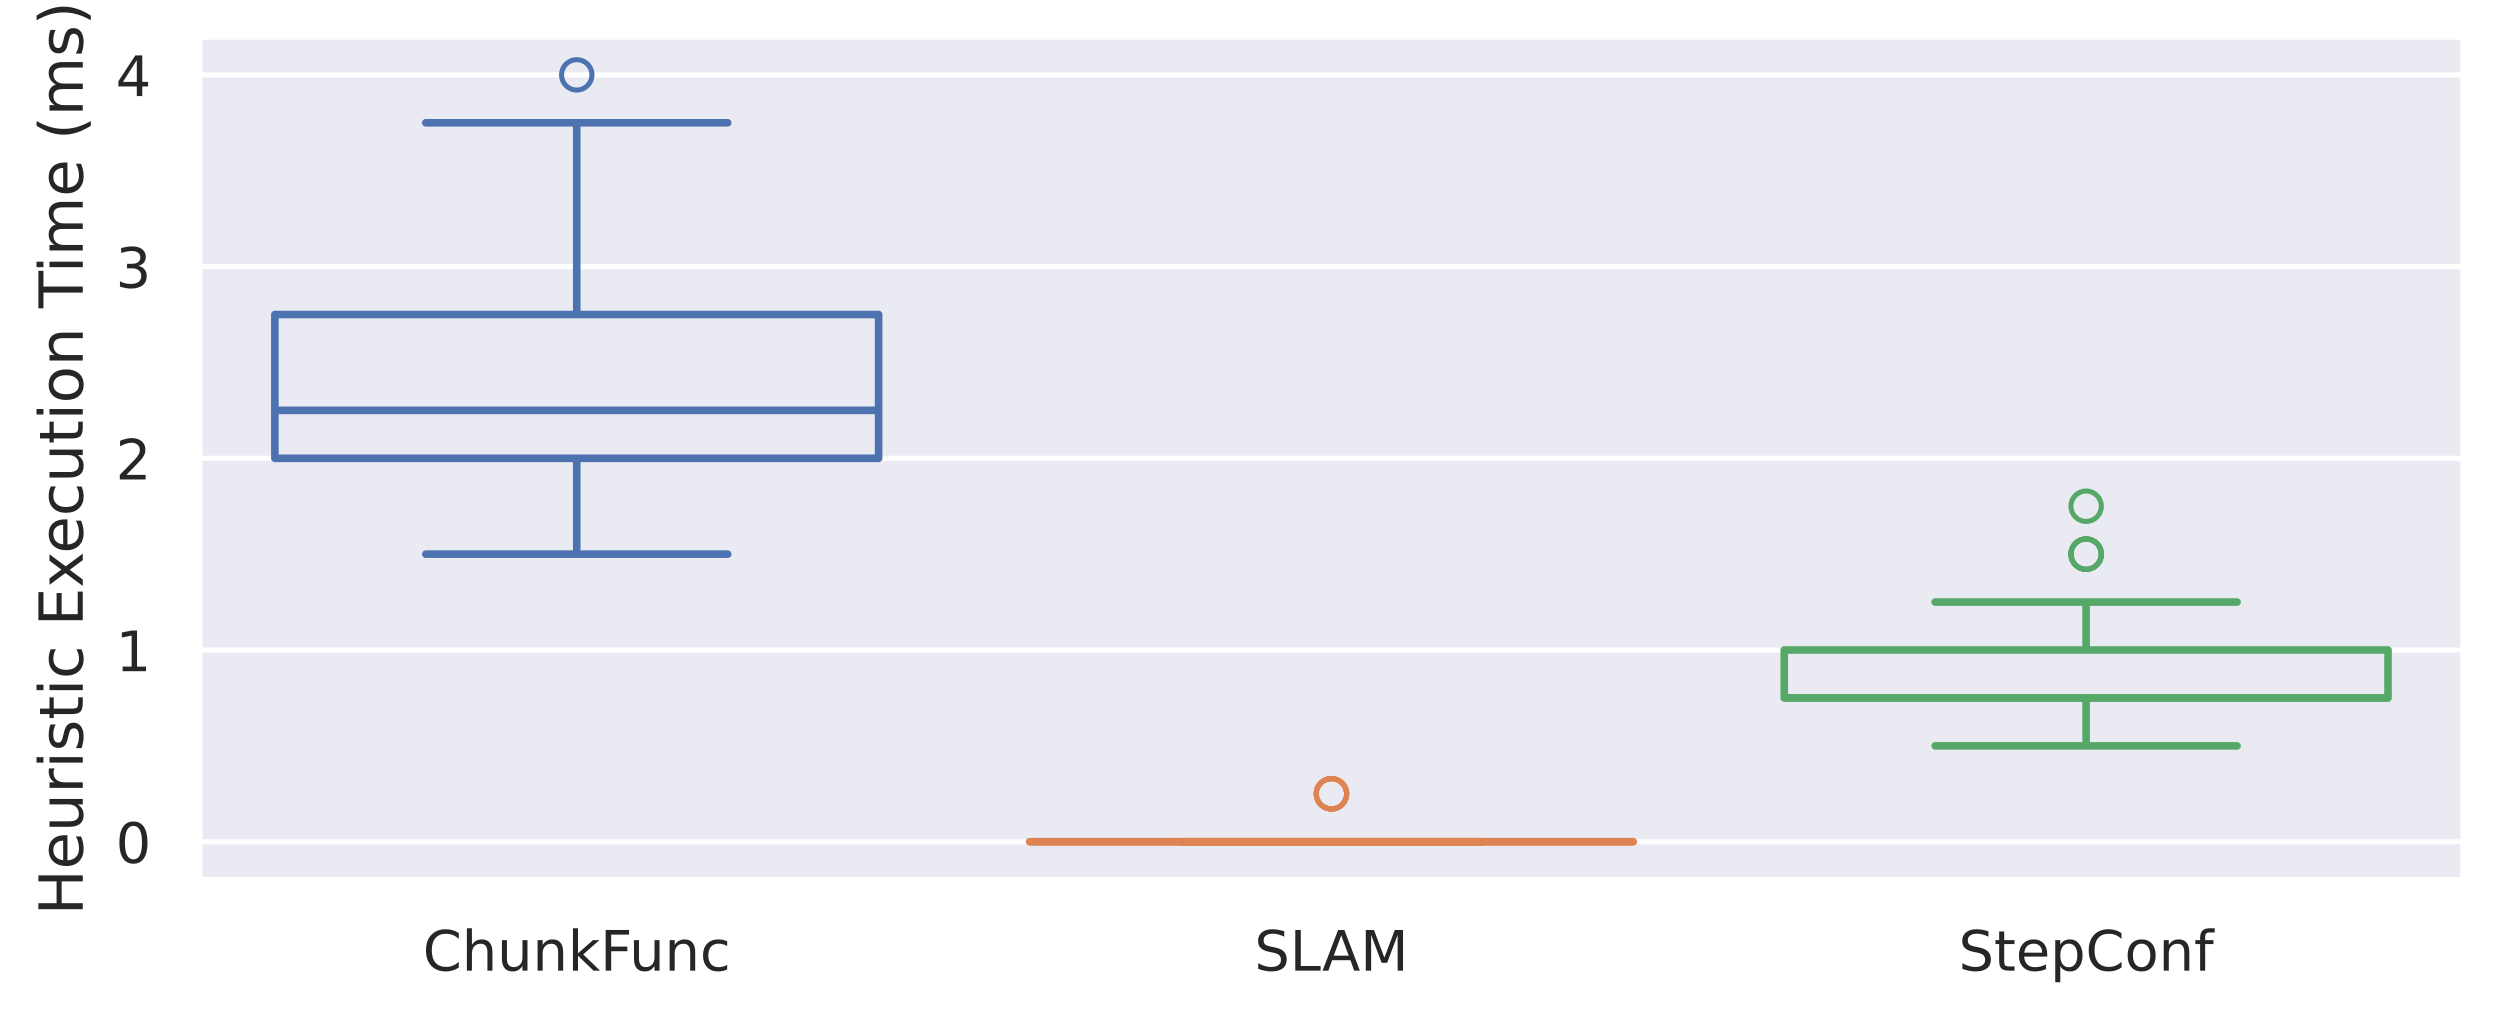
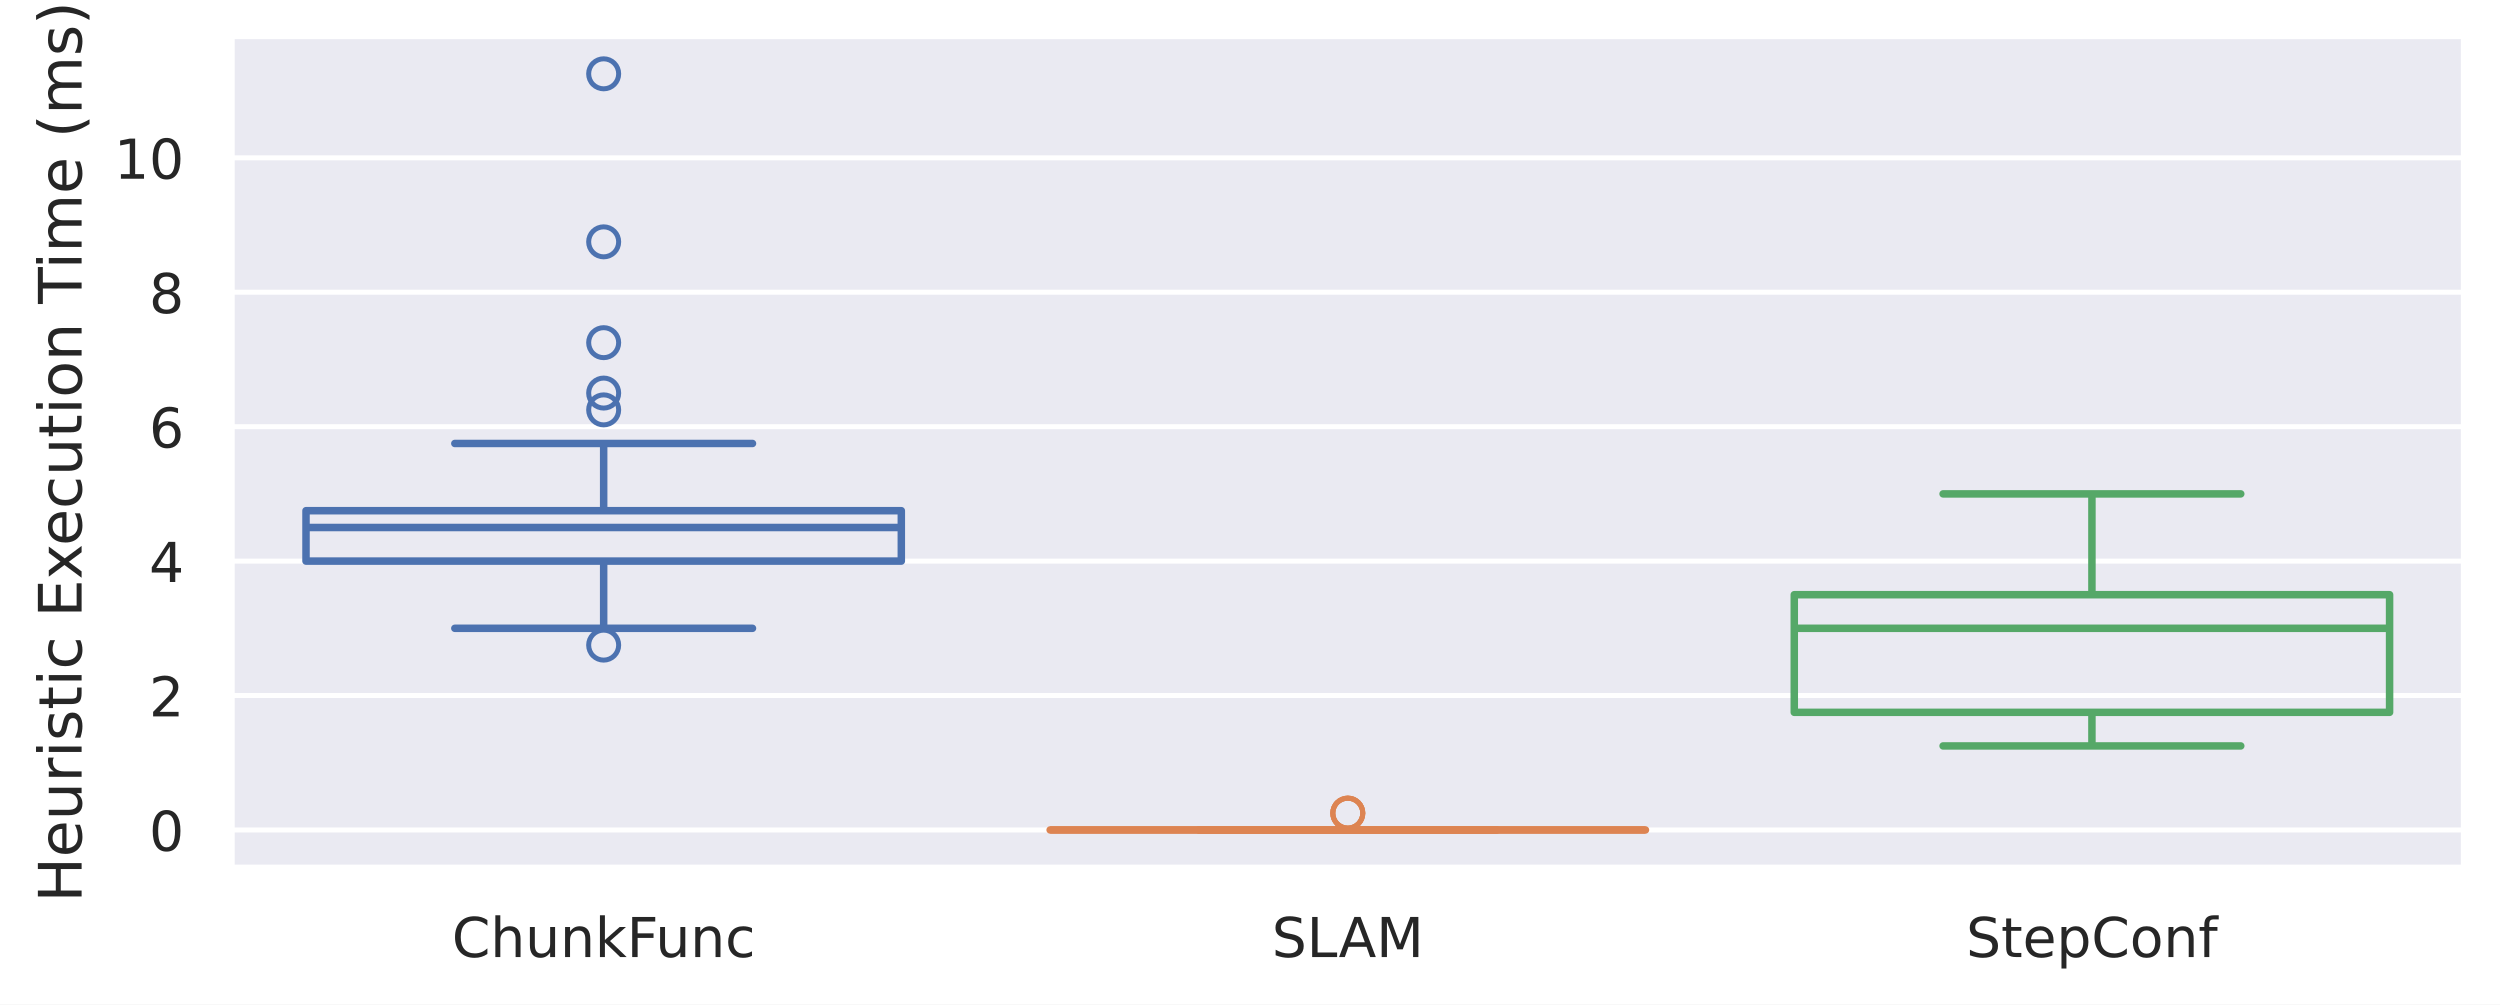
- <svg xmlns="http://www.w3.org/2000/svg" xmlns:xlink="http://www.w3.org/1999/xlink" width="492.913pt" height="200.866pt" viewBox="0 0 492.913 200.866" version="1.1">
+ <svg xmlns="http://www.w3.org/2000/svg" xmlns:xlink="http://www.w3.org/1999/xlink" width="499.911pt" height="200.866pt" viewBox="0 0 499.911 200.866" version="1.1">
  <defs>
    <style type="text/css">*{stroke-linejoin: round; stroke-linecap: butt}</style>
  </defs>
  <g id="figure_1">
    <g id="patch_1">
-       <path d="M 0 200.866  L 492.913 200.866  L 492.913 0  L 0 0  z " style="fill: #ffffff" />
+       <path d="M 0 200.866  L 499.911 200.866  L 499.911 0  L 0 0  z " style="fill: #ffffff" />
    </g>
    <g id="axes_1">
      <g id="patch_2">
-         <path d="M 39.312 173.52  L 485.712 173.52  L 485.712 7.2  L 39.312 7.2  z " style="fill: #eaeaf2" />
+         <path d="M 46.311 173.52  L 492.711 173.52  L 492.711 7.2  L 46.311 7.2  z " style="fill: #eaeaf2" />
      </g>
      <g id="matplotlib.axis_1">
        <g id="xtick_1">
          <g id="text_1">
-             <g style="fill: #262626" transform="translate(83.37398 191.3783) scale(0.11 -0.11)">
+             <g style="fill: #262626" transform="translate(90.37273 191.3783) scale(0.11 -0.11)">
              <defs>
                <path id="DejaVuSans-43" d="M 4122 4306  L 4122 3641  Q 3803 3938 3442 4084  Q 3081 4231 2675 4231  Q 1875 4231 1450 3742  Q 1025 3253 1025 2328  Q 1025 1406 1450 917  Q 1875 428 2675 428  Q 3081 428 3442 575  Q 3803 722 4122 1019  L 4122 359  Q 3791 134 3420 21  Q 3050 -91 2638 -91  Q 1578 -91 968 557  Q 359 1206 359 2328  Q 359 3453 968 4101  Q 1578 4750 2638 4750  Q 3056 4750 3426 4639  Q 3797 4528 4122 4306  z " transform="scale(0.015625)" />
                <path id="DejaVuSans-68" d="M 3513 2113  L 3513 0  L 2938 0  L 2938 2094  Q 2938 2591 2744 2837  Q 2550 3084 2163 3084  Q 1697 3084 1428 2787  Q 1159 2491 1159 1978  L 1159 0  L 581 0  L 581 4863  L 1159 4863  L 1159 2956  Q 1366 3272 1645 3428  Q 1925 3584 2291 3584  Q 2894 3584 3203 3211  Q 3513 2838 3513 2113  z " transform="scale(0.015625)" />
                <path id="DejaVuSans-75" d="M 544 1381  L 544 3500  L 1119 3500  L 1119 1403  Q 1119 906 1312 657  Q 1506 409 1894 409  Q 2359 409 2629 706  Q 2900 1003 2900 1516  L 2900 3500  L 3475 3500  L 3475 0  L 2900 0  L 2900 538  Q 2691 219 2414 64  Q 2138 -91 1772 -91  Q 1169 -91 856 284  Q 544 659 544 1381  z M 1991 3584  L 1991 3584  z " transform="scale(0.015625)" />
                <path id="DejaVuSans-6e" d="M 3513 2113  L 3513 0  L 2938 0  L 2938 2094  Q 2938 2591 2744 2837  Q 2550 3084 2163 3084  Q 1697 3084 1428 2787  Q 1159 2491 1159 1978  L 1159 0  L 581 0  L 581 3500  L 1159 3500  L 1159 2956  Q 1366 3272 1645 3428  Q 1925 3584 2291 3584  Q 2894 3584 3203 3211  Q 3513 2838 3513 2113  z " transform="scale(0.015625)" />
                <path id="DejaVuSans-6b" d="M 581 4863  L 1159 4863  L 1159 1991  L 2875 3500  L 3609 3500  L 1753 1863  L 3688 0  L 2938 0  L 1159 1709  L 1159 0  L 581 0  L 581 4863  z " transform="scale(0.015625)" />
                <path id="DejaVuSans-46" d="M 628 4666  L 3309 4666  L 3309 4134  L 1259 4134  L 1259 2759  L 3109 2759  L 3109 2228  L 1259 2228  L 1259 0  L 628 0  L 628 4666  z " transform="scale(0.015625)" />
                <path id="DejaVuSans-63" d="M 3122 3366  L 3122 2828  Q 2878 2963 2633 3030  Q 2388 3097 2138 3097  Q 1578 3097 1268 2742  Q 959 2388 959 1747  Q 959 1106 1268 751  Q 1578 397 2138 397  Q 2388 397 2633 464  Q 2878 531 3122 666  L 3122 134  Q 2881 22 2623 -34  Q 2366 -91 2075 -91  Q 1284 -91 818 406  Q 353 903 353 1747  Q 353 2603 823 3093  Q 1294 3584 2113 3584  Q 2378 3584 2631 3529  Q 2884 3475 3122 3366  z " transform="scale(0.015625)" />
              </defs>
              <use xlink:href="#DejaVuSans-43" />
              <use xlink:href="#DejaVuSans-68" x="69.824" />
              <use xlink:href="#DejaVuSans-75" x="133.203" />
              <use xlink:href="#DejaVuSans-6e" x="196.582" />
              <use xlink:href="#DejaVuSans-6b" x="259.961" />
              <use xlink:href="#DejaVuSans-46" x="317.871" />
              <use xlink:href="#DejaVuSans-75" x="369.891" />
              <use xlink:href="#DejaVuSans-6e" x="433.27" />
              <use xlink:href="#DejaVuSans-63" x="496.648" />
            </g>
          </g>
        </g>
        <g id="xtick_2">
          <g id="text_2">
-             <g style="fill: #262626" transform="translate(247.3248 191.3783) scale(0.11 -0.11)">
+             <g style="fill: #262626" transform="translate(254.3235 191.3783) scale(0.11 -0.11)">
              <defs>
                <path id="DejaVuSans-53" d="M 3425 4513  L 3425 3897  Q 3066 4069 2747 4153  Q 2428 4238 2131 4238  Q 1616 4238 1336 4038  Q 1056 3838 1056 3469  Q 1056 3159 1242 3001  Q 1428 2844 1947 2747  L 2328 2669  Q 3034 2534 3370 2195  Q 3706 1856 3706 1288  Q 3706 609 3251 259  Q 2797 -91 1919 -91  Q 1588 -91 1214 -16  Q 841 59 441 206  L 441 856  Q 825 641 1194 531  Q 1563 422 1919 422  Q 2459 422 2753 634  Q 3047 847 3047 1241  Q 3047 1584 2836 1778  Q 2625 1972 2144 2069  L 1759 2144  Q 1053 2284 737 2584  Q 422 2884 422 3419  Q 422 4038 858 4394  Q 1294 4750 2059 4750  Q 2388 4750 2728 4690  Q 3069 4631 3425 4513  z " transform="scale(0.015625)" />
                <path id="DejaVuSans-4c" d="M 628 4666  L 1259 4666  L 1259 531  L 3531 531  L 3531 0  L 628 0  L 628 4666  z " transform="scale(0.015625)" />
                <path id="DejaVuSans-41" d="M 2188 4044  L 1331 1722  L 3047 1722  L 2188 4044  z M 1831 4666  L 2547 4666  L 4325 0  L 3669 0  L 3244 1197  L 1141 1197  L 716 0  L 50 0  L 1831 4666  z " transform="scale(0.015625)" />
                <path id="DejaVuSans-4d" d="M 628 4666  L 1569 4666  L 2759 1491  L 3956 4666  L 4897 4666  L 4897 0  L 4281 0  L 4281 4097  L 3078 897  L 2444 897  L 1241 4097  L 1241 0  L 628 0  L 628 4666  z " transform="scale(0.015625)" />
              </defs>
              <use xlink:href="#DejaVuSans-53" />
              <use xlink:href="#DejaVuSans-4c" x="63.477" />
              <use xlink:href="#DejaVuSans-41" x="121.439" />
              <use xlink:href="#DejaVuSans-4d" x="189.848" />
            </g>
          </g>
        </g>
        <g id="xtick_3">
          <g id="text_3">
-             <g style="fill: #262626" transform="translate(386.1612 191.3783) scale(0.11 -0.11)">
+             <g style="fill: #262626" transform="translate(393.1599 191.3783) scale(0.11 -0.11)">
              <defs>
                <path id="DejaVuSans-74" d="M 1172 4494  L 1172 3500  L 2356 3500  L 2356 3053  L 1172 3053  L 1172 1153  Q 1172 725 1289 603  Q 1406 481 1766 481  L 2356 481  L 2356 0  L 1766 0  Q 1100 0 847 248  Q 594 497 594 1153  L 594 3053  L 172 3053  L 172 3500  L 594 3500  L 594 4494  L 1172 4494  z " transform="scale(0.015625)" />
                <path id="DejaVuSans-65" d="M 3597 1894  L 3597 1613  L 953 1613  Q 991 1019 1311 708  Q 1631 397 2203 397  Q 2534 397 2845 478  Q 3156 559 3463 722  L 3463 178  Q 3153 47 2828 -22  Q 2503 -91 2169 -91  Q 1331 -91 842 396  Q 353 884 353 1716  Q 353 2575 817 3079  Q 1281 3584 2069 3584  Q 2775 3584 3186 3129  Q 3597 2675 3597 1894  z M 3022 2063  Q 3016 2534 2758 2815  Q 2500 3097 2075 3097  Q 1594 3097 1305 2825  Q 1016 2553 972 2059  L 3022 2063  z " transform="scale(0.015625)" />
                <path id="DejaVuSans-70" d="M 1159 525  L 1159 -1331  L 581 -1331  L 581 3500  L 1159 3500  L 1159 2969  Q 1341 3281 1617 3432  Q 1894 3584 2278 3584  Q 2916 3584 3314 3078  Q 3713 2572 3713 1747  Q 3713 922 3314 415  Q 2916 -91 2278 -91  Q 1894 -91 1617 61  Q 1341 213 1159 525  z M 3116 1747  Q 3116 2381 2855 2742  Q 2594 3103 2138 3103  Q 1681 3103 1420 2742  Q 1159 2381 1159 1747  Q 1159 1113 1420 752  Q 1681 391 2138 391  Q 2594 391 2855 752  Q 3116 1113 3116 1747  z " transform="scale(0.015625)" />
                <path id="DejaVuSans-6f" d="M 1959 3097  Q 1497 3097 1228 2736  Q 959 2375 959 1747  Q 959 1119 1226 758  Q 1494 397 1959 397  Q 2419 397 2687 759  Q 2956 1122 2956 1747  Q 2956 2369 2687 2733  Q 2419 3097 1959 3097  z M 1959 3584  Q 2709 3584 3137 3096  Q 3566 2609 3566 1747  Q 3566 888 3137 398  Q 2709 -91 1959 -91  Q 1206 -91 779 398  Q 353 888 353 1747  Q 353 2609 779 3096  Q 1206 3584 1959 3584  z " transform="scale(0.015625)" />
                <path id="DejaVuSans-66" d="M 2375 4863  L 2375 4384  L 1825 4384  Q 1516 4384 1395 4259  Q 1275 4134 1275 3809  L 1275 3500  L 2222 3500  L 2222 3053  L 1275 3053  L 1275 0  L 697 0  L 697 3053  L 147 3053  L 147 3500  L 697 3500  L 697 3744  Q 697 4328 969 4595  Q 1241 4863 1831 4863  L 2375 4863  z " transform="scale(0.015625)" />
              </defs>
              <use xlink:href="#DejaVuSans-53" />
              <use xlink:href="#DejaVuSans-74" x="63.477" />
              <use xlink:href="#DejaVuSans-65" x="102.686" />
              <use xlink:href="#DejaVuSans-70" x="164.209" />
              <use xlink:href="#DejaVuSans-43" x="227.686" />
              <use xlink:href="#DejaVuSans-6f" x="297.51" />
              <use xlink:href="#DejaVuSans-6e" x="358.691" />
              <use xlink:href="#DejaVuSans-66" x="422.07" />
            </g>
          </g>
        </g>
      </g>
      <g id="matplotlib.axis_2">
        <g id="ytick_1">
          <g id="line2d_1">
-             <path d="M 39.312 165.96  L 485.712 165.96  " clip-path="url(#p5b81a40adb)" style="fill: none; stroke: #ffffff; stroke-linecap: round" />
+             <path d="M 46.311 165.96  L 492.711 165.96  " clip-path="url(#p49dda0d7f8)" style="fill: none; stroke: #ffffff; stroke-linecap: round" />
          </g>
          <g id="text_4">
-             <g style="fill: #262626" transform="translate(22.81375 170.1391) scale(0.11 -0.11)">
+             <g style="fill: #262626" transform="translate(29.8125 170.1391) scale(0.11 -0.11)">
              <defs>
                <path id="DejaVuSans-30" d="M 2034 4250  Q 1547 4250 1301 3770  Q 1056 3291 1056 2328  Q 1056 1369 1301 889  Q 1547 409 2034 409  Q 2525 409 2770 889  Q 3016 1369 3016 2328  Q 3016 3291 2770 3770  Q 2525 4250 2034 4250  z M 2034 4750  Q 2819 4750 3233 4129  Q 3647 3509 3647 2328  Q 3647 1150 3233 529  Q 2819 -91 2034 -91  Q 1250 -91 836 529  Q 422 1150 422 2328  Q 422 3509 836 4129  Q 1250 4750 2034 4750  z " transform="scale(0.015625)" />
              </defs>
              <use xlink:href="#DejaVuSans-30" />
            </g>
          </g>
        </g>
        <g id="ytick_2">
          <g id="line2d_2">
-             <path d="M 39.312 128.16  L 485.712 128.16  " clip-path="url(#p5b81a40adb)" style="fill: none; stroke: #ffffff; stroke-linecap: round" />
+             <path d="M 46.311 139.08  L 492.711 139.08  " clip-path="url(#p49dda0d7f8)" style="fill: none; stroke: #ffffff; stroke-linecap: round" />
          </g>
          <g id="text_5">
-             <g style="fill: #262626" transform="translate(22.81375 132.3391) scale(0.11 -0.11)">
-               <defs>
-                 <path id="DejaVuSans-31" d="M 794 531  L 1825 531  L 1825 4091  L 703 3866  L 703 4441  L 1819 4666  L 2450 4666  L 2450 531  L 3481 531  L 3481 0  L 794 0  L 794 531  z " transform="scale(0.015625)" />
-               </defs>
-               <use xlink:href="#DejaVuSans-31" />
+             <g style="fill: #262626" transform="translate(29.8125 143.2591) scale(0.11 -0.11)">
+               <defs>
+                 <path id="DejaVuSans-32" d="M 1228 531  L 3431 531  L 3431 0  L 469 0  L 469 531  Q 828 903 1448 1529  Q 2069 2156 2228 2338  Q 2531 2678 2651 2914  Q 2772 3150 2772 3378  Q 2772 3750 2511 3984  Q 2250 4219 1831 4219  Q 1534 4219 1204 4116  Q 875 4013 500 3803  L 500 4441  Q 881 4594 1212 4672  Q 1544 4750 1819 4750  Q 2544 4750 2975 4387  Q 3406 4025 3406 3419  Q 3406 3131 3298 2873  Q 3191 2616 2906 2266  Q 2828 2175 2409 1742  Q 1991 1309 1228 531  z " transform="scale(0.015625)" />
+               </defs>
+               <use xlink:href="#DejaVuSans-32" />
            </g>
          </g>
        </g>
        <g id="ytick_3">
          <g id="line2d_3">
-             <path d="M 39.312 90.36  L 485.712 90.36  " clip-path="url(#p5b81a40adb)" style="fill: none; stroke: #ffffff; stroke-linecap: round" />
+             <path d="M 46.311 112.2  L 492.711 112.2  " clip-path="url(#p49dda0d7f8)" style="fill: none; stroke: #ffffff; stroke-linecap: round" />
          </g>
          <g id="text_6">
-             <g style="fill: #262626" transform="translate(22.81375 94.53914) scale(0.11 -0.11)">
-               <defs>
-                 <path id="DejaVuSans-32" d="M 1228 531  L 3431 531  L 3431 0  L 469 0  L 469 531  Q 828 903 1448 1529  Q 2069 2156 2228 2338  Q 2531 2678 2651 2914  Q 2772 3150 2772 3378  Q 2772 3750 2511 3984  Q 2250 4219 1831 4219  Q 1534 4219 1204 4116  Q 875 4013 500 3803  L 500 4441  Q 881 4594 1212 4672  Q 1544 4750 1819 4750  Q 2544 4750 2975 4387  Q 3406 4025 3406 3419  Q 3406 3131 3298 2873  Q 3191 2616 2906 2266  Q 2828 2175 2409 1742  Q 1991 1309 1228 531  z " transform="scale(0.015625)" />
-               </defs>
-               <use xlink:href="#DejaVuSans-32" />
+             <g style="fill: #262626" transform="translate(29.8125 116.3791) scale(0.11 -0.11)">
+               <defs>
+                 <path id="DejaVuSans-34" d="M 2419 4116  L 825 1625  L 2419 1625  L 2419 4116  z M 2253 4666  L 3047 4666  L 3047 1625  L 3713 1625  L 3713 1100  L 3047 1100  L 3047 0  L 2419 0  L 2419 1100  L 313 1100  L 313 1709  L 2253 4666  z " transform="scale(0.015625)" />
+               </defs>
+               <use xlink:href="#DejaVuSans-34" />
            </g>
          </g>
        </g>
        <g id="ytick_4">
          <g id="line2d_4">
-             <path d="M 39.312 52.56  L 485.712 52.56  " clip-path="url(#p5b81a40adb)" style="fill: none; stroke: #ffffff; stroke-linecap: round" />
+             <path d="M 46.311 85.32  L 492.711 85.32  " clip-path="url(#p49dda0d7f8)" style="fill: none; stroke: #ffffff; stroke-linecap: round" />
          </g>
          <g id="text_7">
-             <g style="fill: #262626" transform="translate(22.81375 56.73914) scale(0.11 -0.11)">
-               <defs>
-                 <path id="DejaVuSans-33" d="M 2597 2516  Q 3050 2419 3304 2112  Q 3559 1806 3559 1356  Q 3559 666 3084 287  Q 2609 -91 1734 -91  Q 1441 -91 1130 -33  Q 819 25 488 141  L 488 750  Q 750 597 1062 519  Q 1375 441 1716 441  Q 2309 441 2620 675  Q 2931 909 2931 1356  Q 2931 1769 2642 2001  Q 2353 2234 1838 2234  L 1294 2234  L 1294 2753  L 1863 2753  Q 2328 2753 2575 2939  Q 2822 3125 2822 3475  Q 2822 3834 2567 4026  Q 2313 4219 1838 4219  Q 1578 4219 1281 4162  Q 984 4106 628 3988  L 628 4550  Q 988 4650 1302 4700  Q 1616 4750 1894 4750  Q 2613 4750 3031 4423  Q 3450 4097 3450 3541  Q 3450 3153 3228 2886  Q 3006 2619 2597 2516  z " transform="scale(0.015625)" />
-               </defs>
-               <use xlink:href="#DejaVuSans-33" />
+             <g style="fill: #262626" transform="translate(29.8125 89.49914) scale(0.11 -0.11)">
+               <defs>
+                 <path id="DejaVuSans-36" d="M 2113 2584  Q 1688 2584 1439 2293  Q 1191 2003 1191 1497  Q 1191 994 1439 701  Q 1688 409 2113 409  Q 2538 409 2786 701  Q 3034 994 3034 1497  Q 3034 2003 2786 2293  Q 2538 2584 2113 2584  z M 3366 4563  L 3366 3988  Q 3128 4100 2886 4159  Q 2644 4219 2406 4219  Q 1781 4219 1451 3797  Q 1122 3375 1075 2522  Q 1259 2794 1537 2939  Q 1816 3084 2150 3084  Q 2853 3084 3261 2657  Q 3669 2231 3669 1497  Q 3669 778 3244 343  Q 2819 -91 2113 -91  Q 1303 -91 875 529  Q 447 1150 447 2328  Q 447 3434 972 4092  Q 1497 4750 2381 4750  Q 2619 4750 2861 4703  Q 3103 4656 3366 4563  z " transform="scale(0.015625)" />
+               </defs>
+               <use xlink:href="#DejaVuSans-36" />
            </g>
          </g>
        </g>
        <g id="ytick_5">
          <g id="line2d_5">
-             <path d="M 39.312 14.76  L 485.712 14.76  " clip-path="url(#p5b81a40adb)" style="fill: none; stroke: #ffffff; stroke-linecap: round" />
+             <path d="M 46.311 58.44  L 492.711 58.44  " clip-path="url(#p49dda0d7f8)" style="fill: none; stroke: #ffffff; stroke-linecap: round" />
          </g>
          <g id="text_8">
-             <g style="fill: #262626" transform="translate(22.81375 18.93914) scale(0.11 -0.11)">
-               <defs>
-                 <path id="DejaVuSans-34" d="M 2419 4116  L 825 1625  L 2419 1625  L 2419 4116  z M 2253 4666  L 3047 4666  L 3047 1625  L 3713 1625  L 3713 1100  L 3047 1100  L 3047 0  L 2419 0  L 2419 1100  L 313 1100  L 313 1709  L 2253 4666  z " transform="scale(0.015625)" />
-               </defs>
-               <use xlink:href="#DejaVuSans-34" />
-             </g>
-           </g>
-         </g>
-         <g id="text_9">
+             <g style="fill: #262626" transform="translate(29.8125 62.61914) scale(0.11 -0.11)">
+               <defs>
+                 <path id="DejaVuSans-38" d="M 2034 2216  Q 1584 2216 1326 1975  Q 1069 1734 1069 1313  Q 1069 891 1326 650  Q 1584 409 2034 409  Q 2484 409 2743 651  Q 3003 894 3003 1313  Q 3003 1734 2745 1975  Q 2488 2216 2034 2216  z M 1403 2484  Q 997 2584 770 2862  Q 544 3141 544 3541  Q 544 4100 942 4425  Q 1341 4750 2034 4750  Q 2731 4750 3128 4425  Q 3525 4100 3525 3541  Q 3525 3141 3298 2862  Q 3072 2584 2669 2484  Q 3125 2378 3379 2068  Q 3634 1759 3634 1313  Q 3634 634 3220 271  Q 2806 -91 2034 -91  Q 1263 -91 848 271  Q 434 634 434 1313  Q 434 1759 690 2068  Q 947 2378 1403 2484  z M 1172 3481  Q 1172 3119 1398 2916  Q 1625 2713 2034 2713  Q 2441 2713 2670 2916  Q 2900 3119 2900 3481  Q 2900 3844 2670 4047  Q 2441 4250 2034 4250  Q 1625 4250 1398 4047  Q 1172 3844 1172 3481  z " transform="scale(0.015625)" />
+               </defs>
+               <use xlink:href="#DejaVuSans-38" />
+             </g>
+           </g>
+         </g>
+         <g id="ytick_6">
+           <g id="line2d_6">
+             <path d="M 46.311 31.56  L 492.711 31.56  " clip-path="url(#p49dda0d7f8)" style="fill: none; stroke: #ffffff; stroke-linecap: round" />
+           </g>
+           <g id="text_9">
+             <g style="fill: #262626" transform="translate(22.81375 35.73914) scale(0.11 -0.11)">
+               <defs>
+                 <path id="DejaVuSans-31" d="M 794 531  L 1825 531  L 1825 4091  L 703 3866  L 703 4441  L 1819 4666  L 2450 4666  L 2450 531  L 3481 531  L 3481 0  L 794 0  L 794 531  z " transform="scale(0.015625)" />
+               </defs>
+               <use xlink:href="#DejaVuSans-31" />
+               <use xlink:href="#DejaVuSans-30" x="63.623" />
+             </g>
+           </g>
+         </g>
+         <g id="text_10">
          <g style="fill: #262626" transform="translate(16.31812 180.4378) rotate(-90) scale(0.12 -0.12)">
            <defs>
              <path id="DejaVuSans-48" d="M 628 4666  L 1259 4666  L 1259 2753  L 3553 2753  L 3553 4666  L 4184 4666  L 4184 0  L 3553 0  L 3553 2222  L 1259 2222  L 1259 0  L 628 0  L 628 4666  z " transform="scale(0.015625)" />
              <path id="DejaVuSans-72" d="M 2631 2963  Q 2534 3019 2420 3045  Q 2306 3072 2169 3072  Q 1681 3072 1420 2755  Q 1159 2438 1159 1844  L 1159 0  L 581 0  L 581 3500  L 1159 3500  L 1159 2956  Q 1341 3275 1631 3429  Q 1922 3584 2338 3584  Q 2397 3584 2469 3576  Q 2541 3569 2628 3553  L 2631 2963  z " transform="scale(0.015625)" />
              <path id="DejaVuSans-69" d="M 603 3500  L 1178 3500  L 1178 0  L 603 0  L 603 3500  z M 603 4863  L 1178 4863  L 1178 4134  L 603 4134  L 603 4863  z " transform="scale(0.015625)" />
              <path id="DejaVuSans-73" d="M 2834 3397  L 2834 2853  Q 2591 2978 2328 3040  Q 2066 3103 1784 3103  Q 1356 3103 1142 2972  Q 928 2841 928 2578  Q 928 2378 1081 2264  Q 1234 2150 1697 2047  L 1894 2003  Q 2506 1872 2764 1633  Q 3022 1394 3022 966  Q 3022 478 2636 193  Q 2250 -91 1575 -91  Q 1294 -91 989 -36  Q 684 19 347 128  L 347 722  Q 666 556 975 473  Q 1284 391 1588 391  Q 1994 391 2212 530  Q 2431 669 2431 922  Q 2431 1156 2273 1281  Q 2116 1406 1581 1522  L 1381 1569  Q 847 1681 609 1914  Q 372 2147 372 2553  Q 372 3047 722 3315  Q 1072 3584 1716 3584  Q 2034 3584 2315 3537  Q 2597 3491 2834 3397  z " transform="scale(0.015625)" />
              <path id="DejaVuSans-20" transform="scale(0.015625)" />
              <path id="DejaVuSans-45" d="M 628 4666  L 3578 4666  L 3578 4134  L 1259 4134  L 1259 2753  L 3481 2753  L 3481 2222  L 1259 2222  L 1259 531  L 3634 531  L 3634 0  L 628 0  L 628 4666  z " transform="scale(0.015625)" />
              <path id="DejaVuSans-78" d="M 3513 3500  L 2247 1797  L 3578 0  L 2900 0  L 1881 1375  L 863 0  L 184 0  L 1544 1831  L 300 3500  L 978 3500  L 1906 2253  L 2834 3500  L 3513 3500  z " transform="scale(0.015625)" />
              <path id="DejaVuSans-54" d="M -19 4666  L 3928 4666  L 3928 4134  L 2272 4134  L 2272 0  L 1638 0  L 1638 4134  L -19 4134  L -19 4666  z " transform="scale(0.015625)" />
              <path id="DejaVuSans-6d" d="M 3328 2828  Q 3544 3216 3844 3400  Q 4144 3584 4550 3584  Q 5097 3584 5394 3201  Q 5691 2819 5691 2113  L 5691 0  L 5113 0  L 5113 2094  Q 5113 2597 4934 2840  Q 4756 3084 4391 3084  Q 3944 3084 3684 2787  Q 3425 2491 3425 1978  L 3425 0  L 2847 0  L 2847 2094  Q 2847 2600 2669 2842  Q 2491 3084 2119 3084  Q 1678 3084 1418 2786  Q 1159 2488 1159 1978  L 1159 0  L 581 0  L 581 3500  L 1159 3500  L 1159 2956  Q 1356 3278 1631 3431  Q 1906 3584 2284 3584  Q 2666 3584 2933 3390  Q 3200 3197 3328 2828  z " transform="scale(0.015625)" />
              <path id="DejaVuSans-28" d="M 1984 4856  Q 1566 4138 1362 3434  Q 1159 2731 1159 2009  Q 1159 1288 1364 580  Q 1569 -128 1984 -844  L 1484 -844  Q 1016 -109 783 600  Q 550 1309 550 2009  Q 550 2706 781 3412  Q 1013 4119 1484 4856  L 1984 4856  z " transform="scale(0.015625)" />
              <path id="DejaVuSans-29" d="M 513 4856  L 1013 4856  Q 1481 4119 1714 3412  Q 1947 2706 1947 2009  Q 1947 1309 1714 600  Q 1481 -109 1013 -844  L 513 -844  Q 928 -128 1133 580  Q 1338 1288 1338 2009  Q 1338 2731 1133 3434  Q 928 4138 513 4856  z " transform="scale(0.015625)" />
            </defs>
            <use xlink:href="#DejaVuSans-48" />
            <use xlink:href="#DejaVuSans-65" x="75.195" />
            <use xlink:href="#DejaVuSans-75" x="136.719" />
            <use xlink:href="#DejaVuSans-72" x="200.098" />
            <use xlink:href="#DejaVuSans-69" x="241.211" />
            <use xlink:href="#DejaVuSans-73" x="268.994" />
            <use xlink:href="#DejaVuSans-74" x="321.094" />
            <use xlink:href="#DejaVuSans-69" x="360.303" />
            <use xlink:href="#DejaVuSans-63" x="388.086" />
            <use xlink:href="#DejaVuSans-20" x="443.066" />
            <use xlink:href="#DejaVuSans-45" x="474.854" />
            <use xlink:href="#DejaVuSans-78" x="538.037" />
            <use xlink:href="#DejaVuSans-65" x="594.092" />
            <use xlink:href="#DejaVuSans-63" x="655.615" />
            <use xlink:href="#DejaVuSans-75" x="710.596" />
            <use xlink:href="#DejaVuSans-74" x="773.975" />
            <use xlink:href="#DejaVuSans-69" x="813.184" />
            <use xlink:href="#DejaVuSans-6f" x="840.967" />
            <use xlink:href="#DejaVuSans-6e" x="902.148" />
            <use xlink:href="#DejaVuSans-20" x="965.527" />
            <use xlink:href="#DejaVuSans-54" x="997.314" />
            <use xlink:href="#DejaVuSans-69" x="1055.273" />
            <use xlink:href="#DejaVuSans-6d" x="1083.057" />
            <use xlink:href="#DejaVuSans-65" x="1180.469" />
            <use xlink:href="#DejaVuSans-20" x="1241.992" />
            <use xlink:href="#DejaVuSans-28" x="1273.779" />
            <use xlink:href="#DejaVuSans-6d" x="1312.793" />
            <use xlink:href="#DejaVuSans-73" x="1410.205" />
            <use xlink:href="#DejaVuSans-29" x="1462.305" />
          </g>
        </g>
      </g>
-       <g id="line2d_6">
-         <path d="M 54.193 90.36  L 173.232 90.36  L 173.232 62.01  L 54.193 62.01  L 54.193 90.36  " clip-path="url(#p5b81a40adb)" style="fill: none; stroke: #4c72b0; stroke-width: 1.5; stroke-linecap: round" />
-       </g>
      <g id="line2d_7">
-         <path d="M 113.713 90.36  L 113.713 109.26  " clip-path="url(#p5b81a40adb)" style="fill: none; stroke: #4c72b0; stroke-width: 1.5" />
+         <path d="M 61.191 112.2  L 180.231 112.2  L 180.231 102.12  L 61.191 102.12  L 61.191 112.2  " clip-path="url(#p49dda0d7f8)" style="fill: none; stroke: #4c72b0; stroke-width: 1.5; stroke-linecap: round" />
      </g>
      <g id="line2d_8">
-         <path d="M 113.713 62.01  L 113.713 24.21  " clip-path="url(#p5b81a40adb)" style="fill: none; stroke: #4c72b0; stroke-width: 1.5" />
+         <path d="M 120.711 112.2  L 120.711 125.64  " clip-path="url(#p49dda0d7f8)" style="fill: none; stroke: #4c72b0; stroke-width: 1.5" />
      </g>
      <g id="line2d_9">
-         <path d="M 83.953 109.26  L 143.472 109.26  " clip-path="url(#p5b81a40adb)" style="fill: none; stroke: #4c72b0; stroke-width: 1.5; stroke-linecap: round" />
+         <path d="M 120.711 102.12  L 120.711 88.68  " clip-path="url(#p49dda0d7f8)" style="fill: none; stroke: #4c72b0; stroke-width: 1.5" />
      </g>
      <g id="line2d_10">
-         <path d="M 83.953 24.21  L 143.472 24.21  " clip-path="url(#p5b81a40adb)" style="fill: none; stroke: #4c72b0; stroke-width: 1.5; stroke-linecap: round" />
+         <path d="M 90.951 125.64  L 150.471 125.64  " clip-path="url(#p49dda0d7f8)" style="fill: none; stroke: #4c72b0; stroke-width: 1.5; stroke-linecap: round" />
      </g>
      <g id="line2d_11">
+         <path d="M 90.951 88.68  L 150.471 88.68  " clip-path="url(#p49dda0d7f8)" style="fill: none; stroke: #4c72b0; stroke-width: 1.5; stroke-linecap: round" />
+       </g>
+       <g id="line2d_12">
        <defs>
-           <path id="mf089a4f089" d="M 0 3  C 0.796 3 1.559 2.684 2.121 2.121  C 2.684 1.559 3 0.796 3 0  C 3 -0.796 2.684 -1.559 2.121 -2.121  C 1.559 -2.684 0.796 -3 0 -3  C -0.796 -3 -1.559 -2.684 -2.121 -2.121  C -2.684 -1.559 -3 -0.796 -3 0  C -3 0.796 -2.684 1.559 -2.121 2.121  C -1.559 2.684 -0.796 3 0 3  z " style="stroke: #4c72b0" />
+           <path id="mad58aaf4a1" d="M 0 3  C 0.796 3 1.559 2.684 2.121 2.121  C 2.684 1.559 3 0.796 3 0  C 3 -0.796 2.684 -1.559 2.121 -2.121  C 1.559 -2.684 0.796 -3 0 -3  C -0.796 -3 -1.559 -2.684 -2.121 -2.121  C -2.684 -1.559 -3 -0.796 -3 0  C -3 0.796 -2.684 1.559 -2.121 2.121  C -1.559 2.684 -0.796 3 0 3  z " style="stroke: #4c72b0" />
        </defs>
-         <g clip-path="url(#p5b81a40adb)">
-           <use xlink:href="#mf089a4f089" x="113.713" y="14.76" style="fill-opacity: 0; stroke: #4c72b0" />
-         </g>
-       </g>
-       <g id="line2d_12">
-         <path d="M 202.993 165.96  L 322.033 165.96  L 322.033 165.96  L 202.993 165.96  L 202.993 165.96  " clip-path="url(#p5b81a40adb)" style="fill: none; stroke: #dd8452; stroke-width: 1.5; stroke-linecap: round" />
+         <g clip-path="url(#p49dda0d7f8)">
+           <use xlink:href="#mad58aaf4a1" x="120.711" y="129" style="fill-opacity: 0; stroke: #4c72b0" />
+           <use xlink:href="#mad58aaf4a1" x="120.711" y="81.96" style="fill-opacity: 0; stroke: #4c72b0" />
+           <use xlink:href="#mad58aaf4a1" x="120.711" y="78.6" style="fill-opacity: 0; stroke: #4c72b0" />
+           <use xlink:href="#mad58aaf4a1" x="120.711" y="14.76" style="fill-opacity: 0; stroke: #4c72b0" />
+           <use xlink:href="#mad58aaf4a1" x="120.711" y="48.36" style="fill-opacity: 0; stroke: #4c72b0" />
+           <use xlink:href="#mad58aaf4a1" x="120.711" y="68.52" style="fill-opacity: 0; stroke: #4c72b0" />
+         </g>
      </g>
      <g id="line2d_13">
-         <path d="M 262.512 165.96  L 262.512 165.96  " clip-path="url(#p5b81a40adb)" style="fill: none; stroke: #dd8452; stroke-width: 1.5" />
+         <path d="M 209.991 165.96  L 329.031 165.96  L 329.031 165.96  L 209.991 165.96  L 209.991 165.96  " clip-path="url(#p49dda0d7f8)" style="fill: none; stroke: #dd8452; stroke-width: 1.5; stroke-linecap: round" />
      </g>
      <g id="line2d_14">
-         <path d="M 262.512 165.96  L 262.512 165.96  " clip-path="url(#p5b81a40adb)" style="fill: none; stroke: #dd8452; stroke-width: 1.5" />
+         <path d="M 269.511 165.96  L 269.511 165.96  " clip-path="url(#p49dda0d7f8)" style="fill: none; stroke: #dd8452; stroke-width: 1.5" />
      </g>
      <g id="line2d_15">
-         <path d="M 232.752 165.96  L 292.272 165.96  " clip-path="url(#p5b81a40adb)" style="fill: none; stroke: #dd8452; stroke-width: 1.5; stroke-linecap: round" />
+         <path d="M 269.511 165.96  L 269.511 165.96  " clip-path="url(#p49dda0d7f8)" style="fill: none; stroke: #dd8452; stroke-width: 1.5" />
      </g>
      <g id="line2d_16">
-         <path d="M 232.752 165.96  L 292.272 165.96  " clip-path="url(#p5b81a40adb)" style="fill: none; stroke: #dd8452; stroke-width: 1.5; stroke-linecap: round" />
+         <path d="M 239.751 165.96  L 299.271 165.96  " clip-path="url(#p49dda0d7f8)" style="fill: none; stroke: #dd8452; stroke-width: 1.5; stroke-linecap: round" />
      </g>
      <g id="line2d_17">
+         <path d="M 239.751 165.96  L 299.271 165.96  " clip-path="url(#p49dda0d7f8)" style="fill: none; stroke: #dd8452; stroke-width: 1.5; stroke-linecap: round" />
+       </g>
+       <g id="line2d_18">
        <defs>
-           <path id="m8ecfcdfcbe" d="M 0 3  C 0.796 3 1.559 2.684 2.121 2.121  C 2.684 1.559 3 0.796 3 0  C 3 -0.796 2.684 -1.559 2.121 -2.121  C 1.559 -2.684 0.796 -3 0 -3  C -0.796 -3 -1.559 -2.684 -2.121 -2.121  C -2.684 -1.559 -3 -0.796 -3 0  C -3 0.796 -2.684 1.559 -2.121 2.121  C -1.559 2.684 -0.796 3 0 3  z " style="stroke: #dd8452" />
+           <path id="m23f6f24159" d="M 0 3  C 0.796 3 1.559 2.684 2.121 2.121  C 2.684 1.559 3 0.796 3 0  C 3 -0.796 2.684 -1.559 2.121 -2.121  C 1.559 -2.684 0.796 -3 0 -3  C -0.796 -3 -1.559 -2.684 -2.121 -2.121  C -2.684 -1.559 -3 -0.796 -3 0  C -3 0.796 -2.684 1.559 -2.121 2.121  C -1.559 2.684 -0.796 3 0 3  z " style="stroke: #dd8452" />
        </defs>
-         <g clip-path="url(#p5b81a40adb)">
-           <use xlink:href="#m8ecfcdfcbe" x="262.512" y="156.51" style="fill-opacity: 0; stroke: #dd8452" />
-           <use xlink:href="#m8ecfcdfcbe" x="262.512" y="156.51" style="fill-opacity: 0; stroke: #dd8452" />
-           <use xlink:href="#m8ecfcdfcbe" x="262.512" y="156.51" style="fill-opacity: 0; stroke: #dd8452" />
-           <use xlink:href="#m8ecfcdfcbe" x="262.512" y="156.51" style="fill-opacity: 0; stroke: #dd8452" />
-           <use xlink:href="#m8ecfcdfcbe" x="262.512" y="156.51" style="fill-opacity: 0; stroke: #dd8452" />
-         </g>
-       </g>
-       <g id="line2d_18">
-         <path d="M 351.793 137.61  L 470.832 137.61  L 470.832 128.16  L 351.793 128.16  L 351.793 137.61  " clip-path="url(#p5b81a40adb)" style="fill: none; stroke: #55a868; stroke-width: 1.5; stroke-linecap: round" />
+         <g clip-path="url(#p49dda0d7f8)">
+           <use xlink:href="#m23f6f24159" x="269.511" y="162.6" style="fill-opacity: 0; stroke: #dd8452" />
+           <use xlink:href="#m23f6f24159" x="269.511" y="162.6" style="fill-opacity: 0; stroke: #dd8452" />
+           <use xlink:href="#m23f6f24159" x="269.511" y="162.6" style="fill-opacity: 0; stroke: #dd8452" />
+         </g>
      </g>
      <g id="line2d_19">
-         <path d="M 411.312 137.61  L 411.312 147.06  " clip-path="url(#p5b81a40adb)" style="fill: none; stroke: #55a868; stroke-width: 1.5" />
+         <path d="M 358.791 142.44  L 477.831 142.44  L 477.831 118.92  L 358.791 118.92  L 358.791 142.44  " clip-path="url(#p49dda0d7f8)" style="fill: none; stroke: #55a868; stroke-width: 1.5; stroke-linecap: round" />
      </g>
      <g id="line2d_20">
-         <path d="M 411.312 128.16  L 411.312 118.71  " clip-path="url(#p5b81a40adb)" style="fill: none; stroke: #55a868; stroke-width: 1.5" />
+         <path d="M 418.311 142.44  L 418.311 149.16  " clip-path="url(#p49dda0d7f8)" style="fill: none; stroke: #55a868; stroke-width: 1.5" />
      </g>
      <g id="line2d_21">
-         <path d="M 381.553 147.06  L 441.072 147.06  " clip-path="url(#p5b81a40adb)" style="fill: none; stroke: #55a868; stroke-width: 1.5; stroke-linecap: round" />
+         <path d="M 418.311 118.92  L 418.311 98.76  " clip-path="url(#p49dda0d7f8)" style="fill: none; stroke: #55a868; stroke-width: 1.5" />
      </g>
      <g id="line2d_22">
-         <path d="M 381.553 118.71  L 441.072 118.71  " clip-path="url(#p5b81a40adb)" style="fill: none; stroke: #55a868; stroke-width: 1.5; stroke-linecap: round" />
+         <path d="M 388.551 149.16  L 448.071 149.16  " clip-path="url(#p49dda0d7f8)" style="fill: none; stroke: #55a868; stroke-width: 1.5; stroke-linecap: round" />
      </g>
      <g id="line2d_23">
-         <defs>
-           <path id="mab7a860989" d="M 0 3  C 0.796 3 1.559 2.684 2.121 2.121  C 2.684 1.559 3 0.796 3 0  C 3 -0.796 2.684 -1.559 2.121 -2.121  C 1.559 -2.684 0.796 -3 0 -3  C -0.796 -3 -1.559 -2.684 -2.121 -2.121  C -2.684 -1.559 -3 -0.796 -3 0  C -3 0.796 -2.684 1.559 -2.121 2.121  C -1.559 2.684 -0.796 3 0 3  z " style="stroke: #55a868" />
-         </defs>
-         <g clip-path="url(#p5b81a40adb)">
-           <use xlink:href="#mab7a860989" x="411.312" y="109.26" style="fill-opacity: 0; stroke: #55a868" />
-           <use xlink:href="#mab7a860989" x="411.312" y="99.81" style="fill-opacity: 0; stroke: #55a868" />
-           <use xlink:href="#mab7a860989" x="411.312" y="109.26" style="fill-opacity: 0; stroke: #55a868" />
-           <use xlink:href="#mab7a860989" x="411.312" y="109.26" style="fill-opacity: 0; stroke: #55a868" />
-           <use xlink:href="#mab7a860989" x="411.312" y="109.26" style="fill-opacity: 0; stroke: #55a868" />
-           <use xlink:href="#mab7a860989" x="411.312" y="109.26" style="fill-opacity: 0; stroke: #55a868" />
-         </g>
-       </g>
-       <g id="line2d_24">
-         <path d="M 54.193 80.91  L 173.232 80.91  " clip-path="url(#p5b81a40adb)" style="fill: none; stroke: #4c72b0; stroke-width: 1.5" />
-       </g>
+         <path d="M 388.551 98.76  L 448.071 98.76  " clip-path="url(#p49dda0d7f8)" style="fill: none; stroke: #55a868; stroke-width: 1.5; stroke-linecap: round" />
+       </g>
+       <g id="line2d_24" />
      <g id="line2d_25">
-         <path d="M 202.993 165.96  L 322.033 165.96  " clip-path="url(#p5b81a40adb)" style="fill: none; stroke: #dd8452; stroke-width: 1.5" />
+         <path d="M 61.191 105.48  L 180.231 105.48  " clip-path="url(#p49dda0d7f8)" style="fill: none; stroke: #4c72b0; stroke-width: 1.5" />
      </g>
      <g id="line2d_26">
-         <path d="M 351.793 137.61  L 470.832 137.61  " clip-path="url(#p5b81a40adb)" style="fill: none; stroke: #55a868; stroke-width: 1.5" />
+         <path d="M 209.991 165.96  L 329.031 165.96  " clip-path="url(#p49dda0d7f8)" style="fill: none; stroke: #dd8452; stroke-width: 1.5" />
+       </g>
+       <g id="line2d_27">
+         <path d="M 358.791 125.64  L 477.831 125.64  " clip-path="url(#p49dda0d7f8)" style="fill: none; stroke: #55a868; stroke-width: 1.5" />
      </g>
      <g id="patch_3">
-         <path d="M 39.312 173.52  L 39.312 7.2  " style="fill: none; stroke: #ffffff; stroke-width: 1.25; stroke-linejoin: miter; stroke-linecap: square" />
+         <path d="M 46.311 173.52  L 46.311 7.2  " style="fill: none; stroke: #ffffff; stroke-width: 1.25; stroke-linejoin: miter; stroke-linecap: square" />
      </g>
      <g id="patch_4">
-         <path d="M 485.712 173.52  L 485.712 7.2  " style="fill: none; stroke: #ffffff; stroke-width: 1.25; stroke-linejoin: miter; stroke-linecap: square" />
+         <path d="M 492.711 173.52  L 492.711 7.2  " style="fill: none; stroke: #ffffff; stroke-width: 1.25; stroke-linejoin: miter; stroke-linecap: square" />
      </g>
      <g id="patch_5">
-         <path d="M 39.312 173.52  L 485.712 173.52  " style="fill: none; stroke: #ffffff; stroke-width: 1.25; stroke-linejoin: miter; stroke-linecap: square" />
+         <path d="M 46.311 173.52  L 492.711 173.52  " style="fill: none; stroke: #ffffff; stroke-width: 1.25; stroke-linejoin: miter; stroke-linecap: square" />
      </g>
      <g id="patch_6">
-         <path d="M 39.312 7.2  L 485.712 7.2  " style="fill: none; stroke: #ffffff; stroke-width: 1.25; stroke-linejoin: miter; stroke-linecap: square" />
+         <path d="M 46.311 7.2  L 492.711 7.2  " style="fill: none; stroke: #ffffff; stroke-width: 1.25; stroke-linejoin: miter; stroke-linecap: square" />
      </g>
    </g>
  </g>
  <defs>
-     <clipPath id="p5b81a40adb">
-       <rect x="39.312" y="7.2" width="446.4" height="166.32" />
+     <clipPath id="p49dda0d7f8">
+       <rect x="46.311" y="7.2" width="446.4" height="166.32" />
    </clipPath>
  </defs>
</svg>
